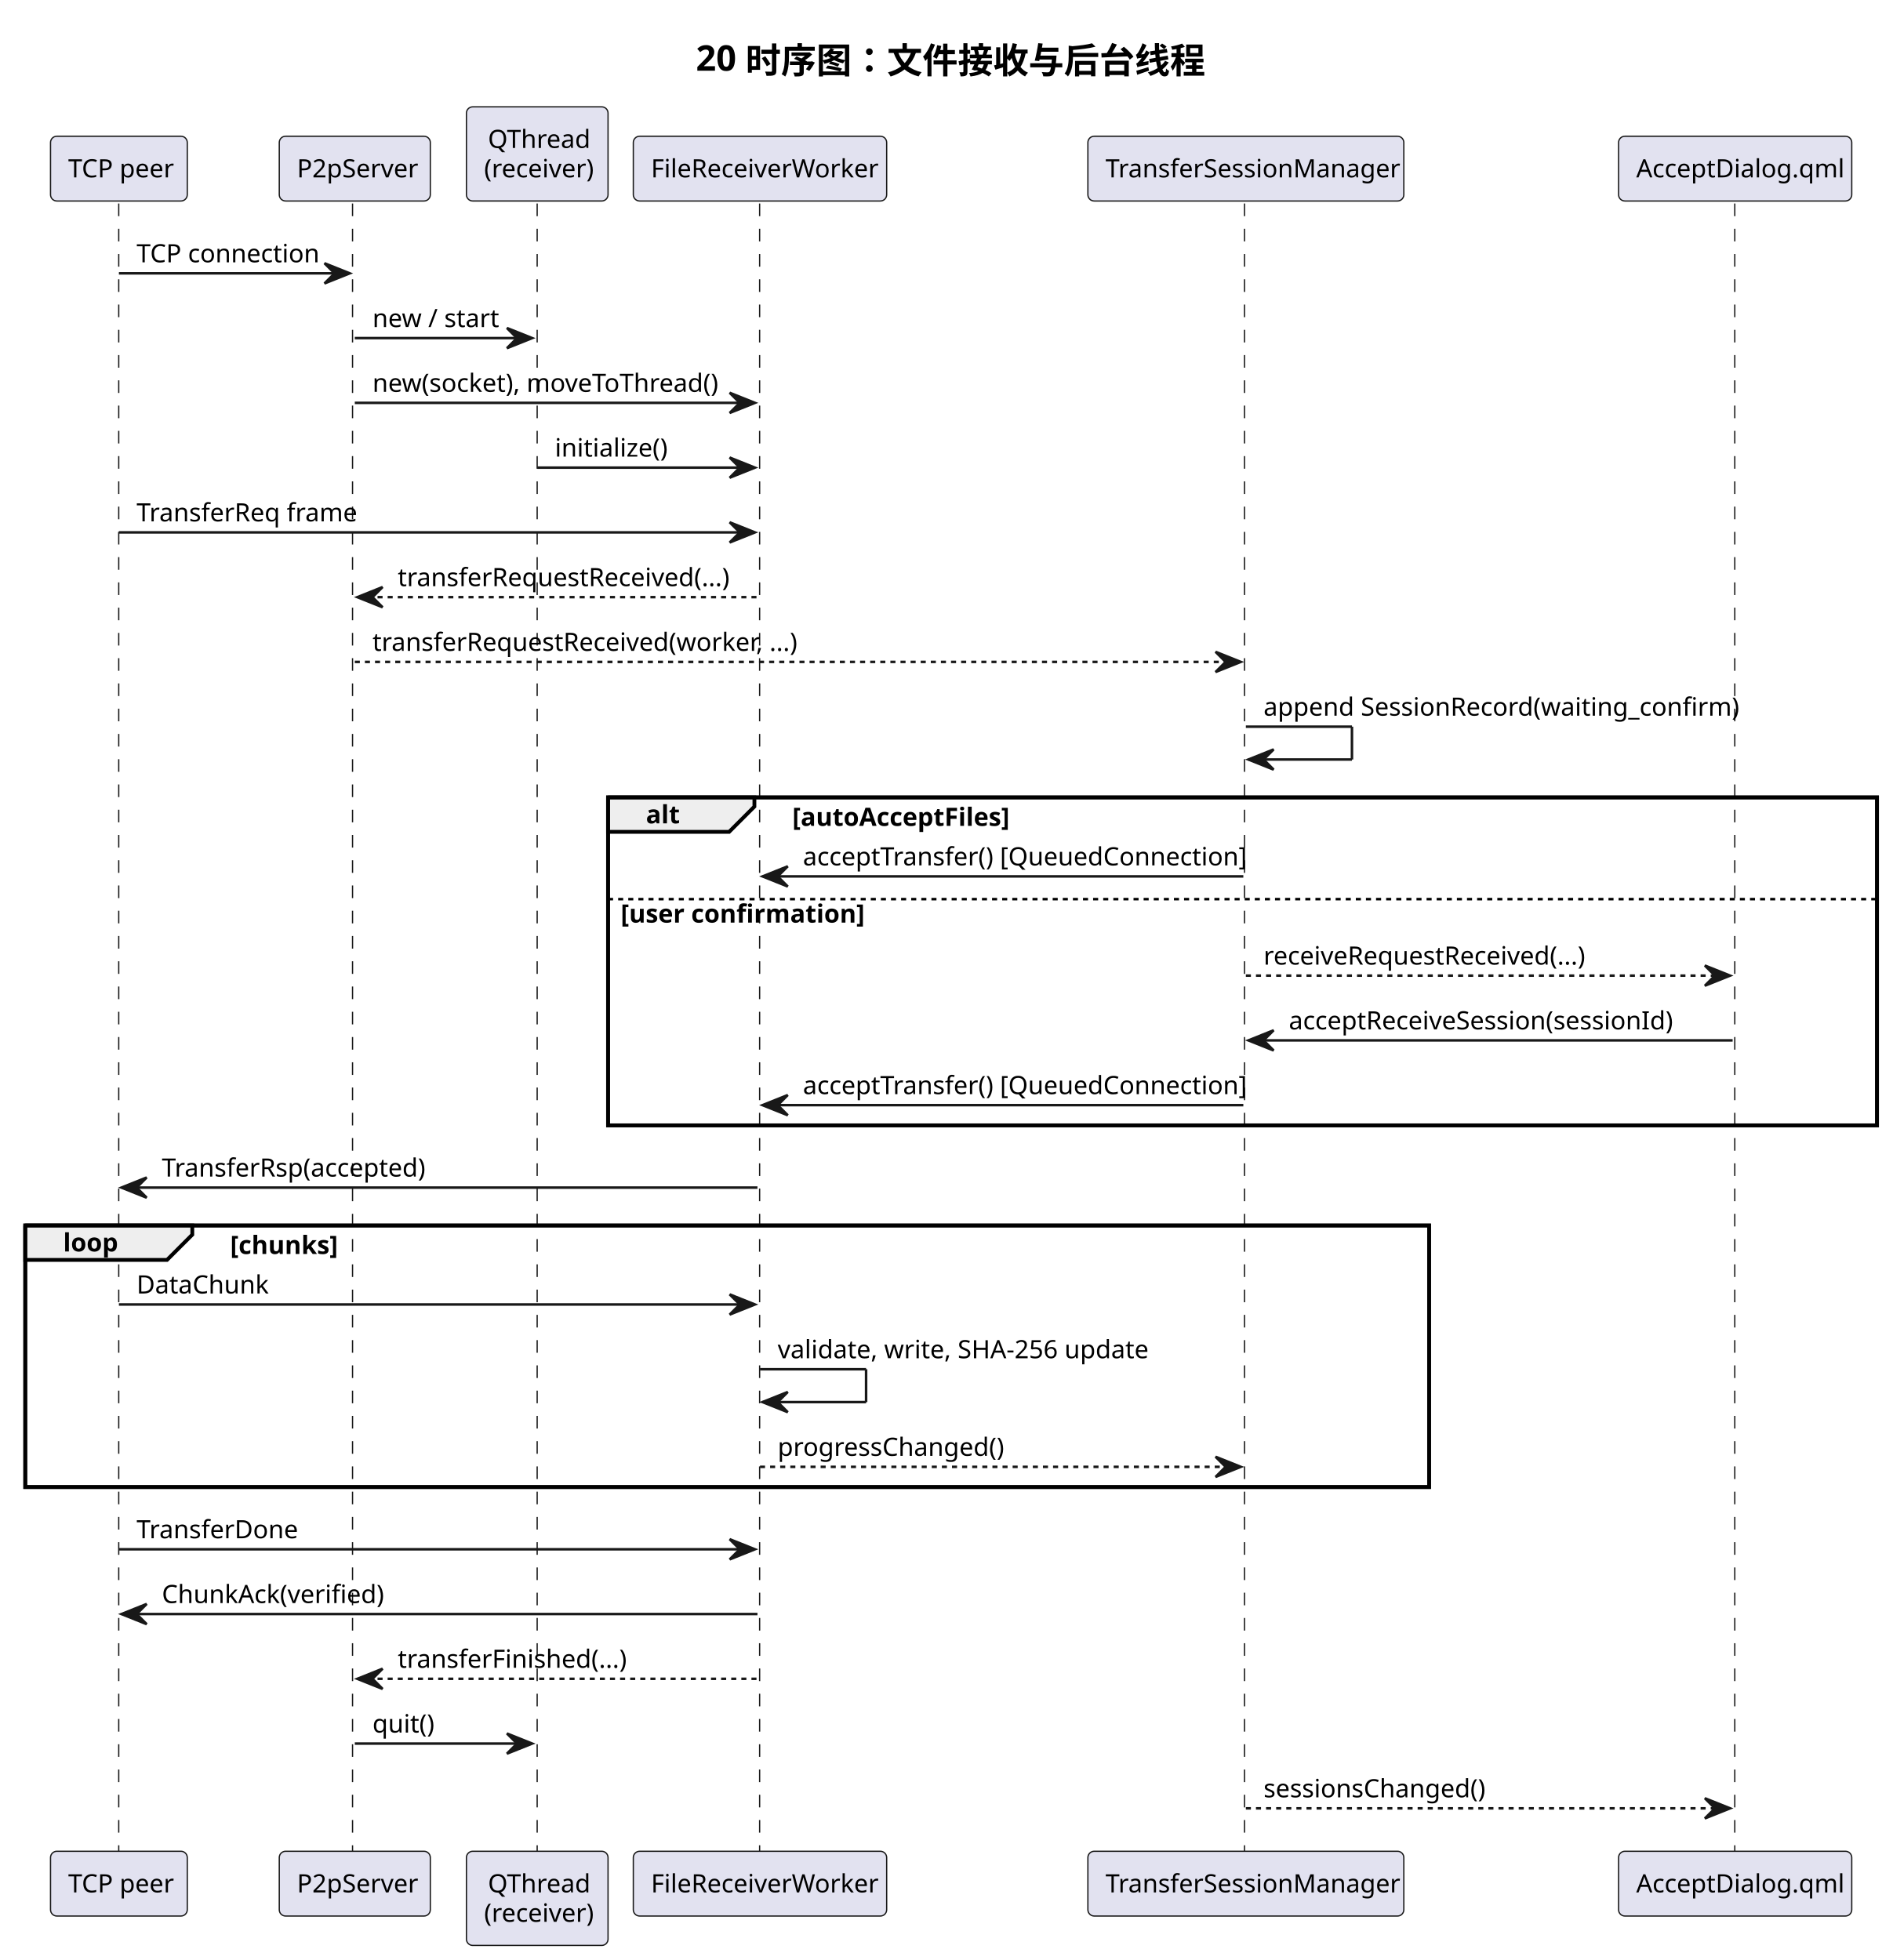
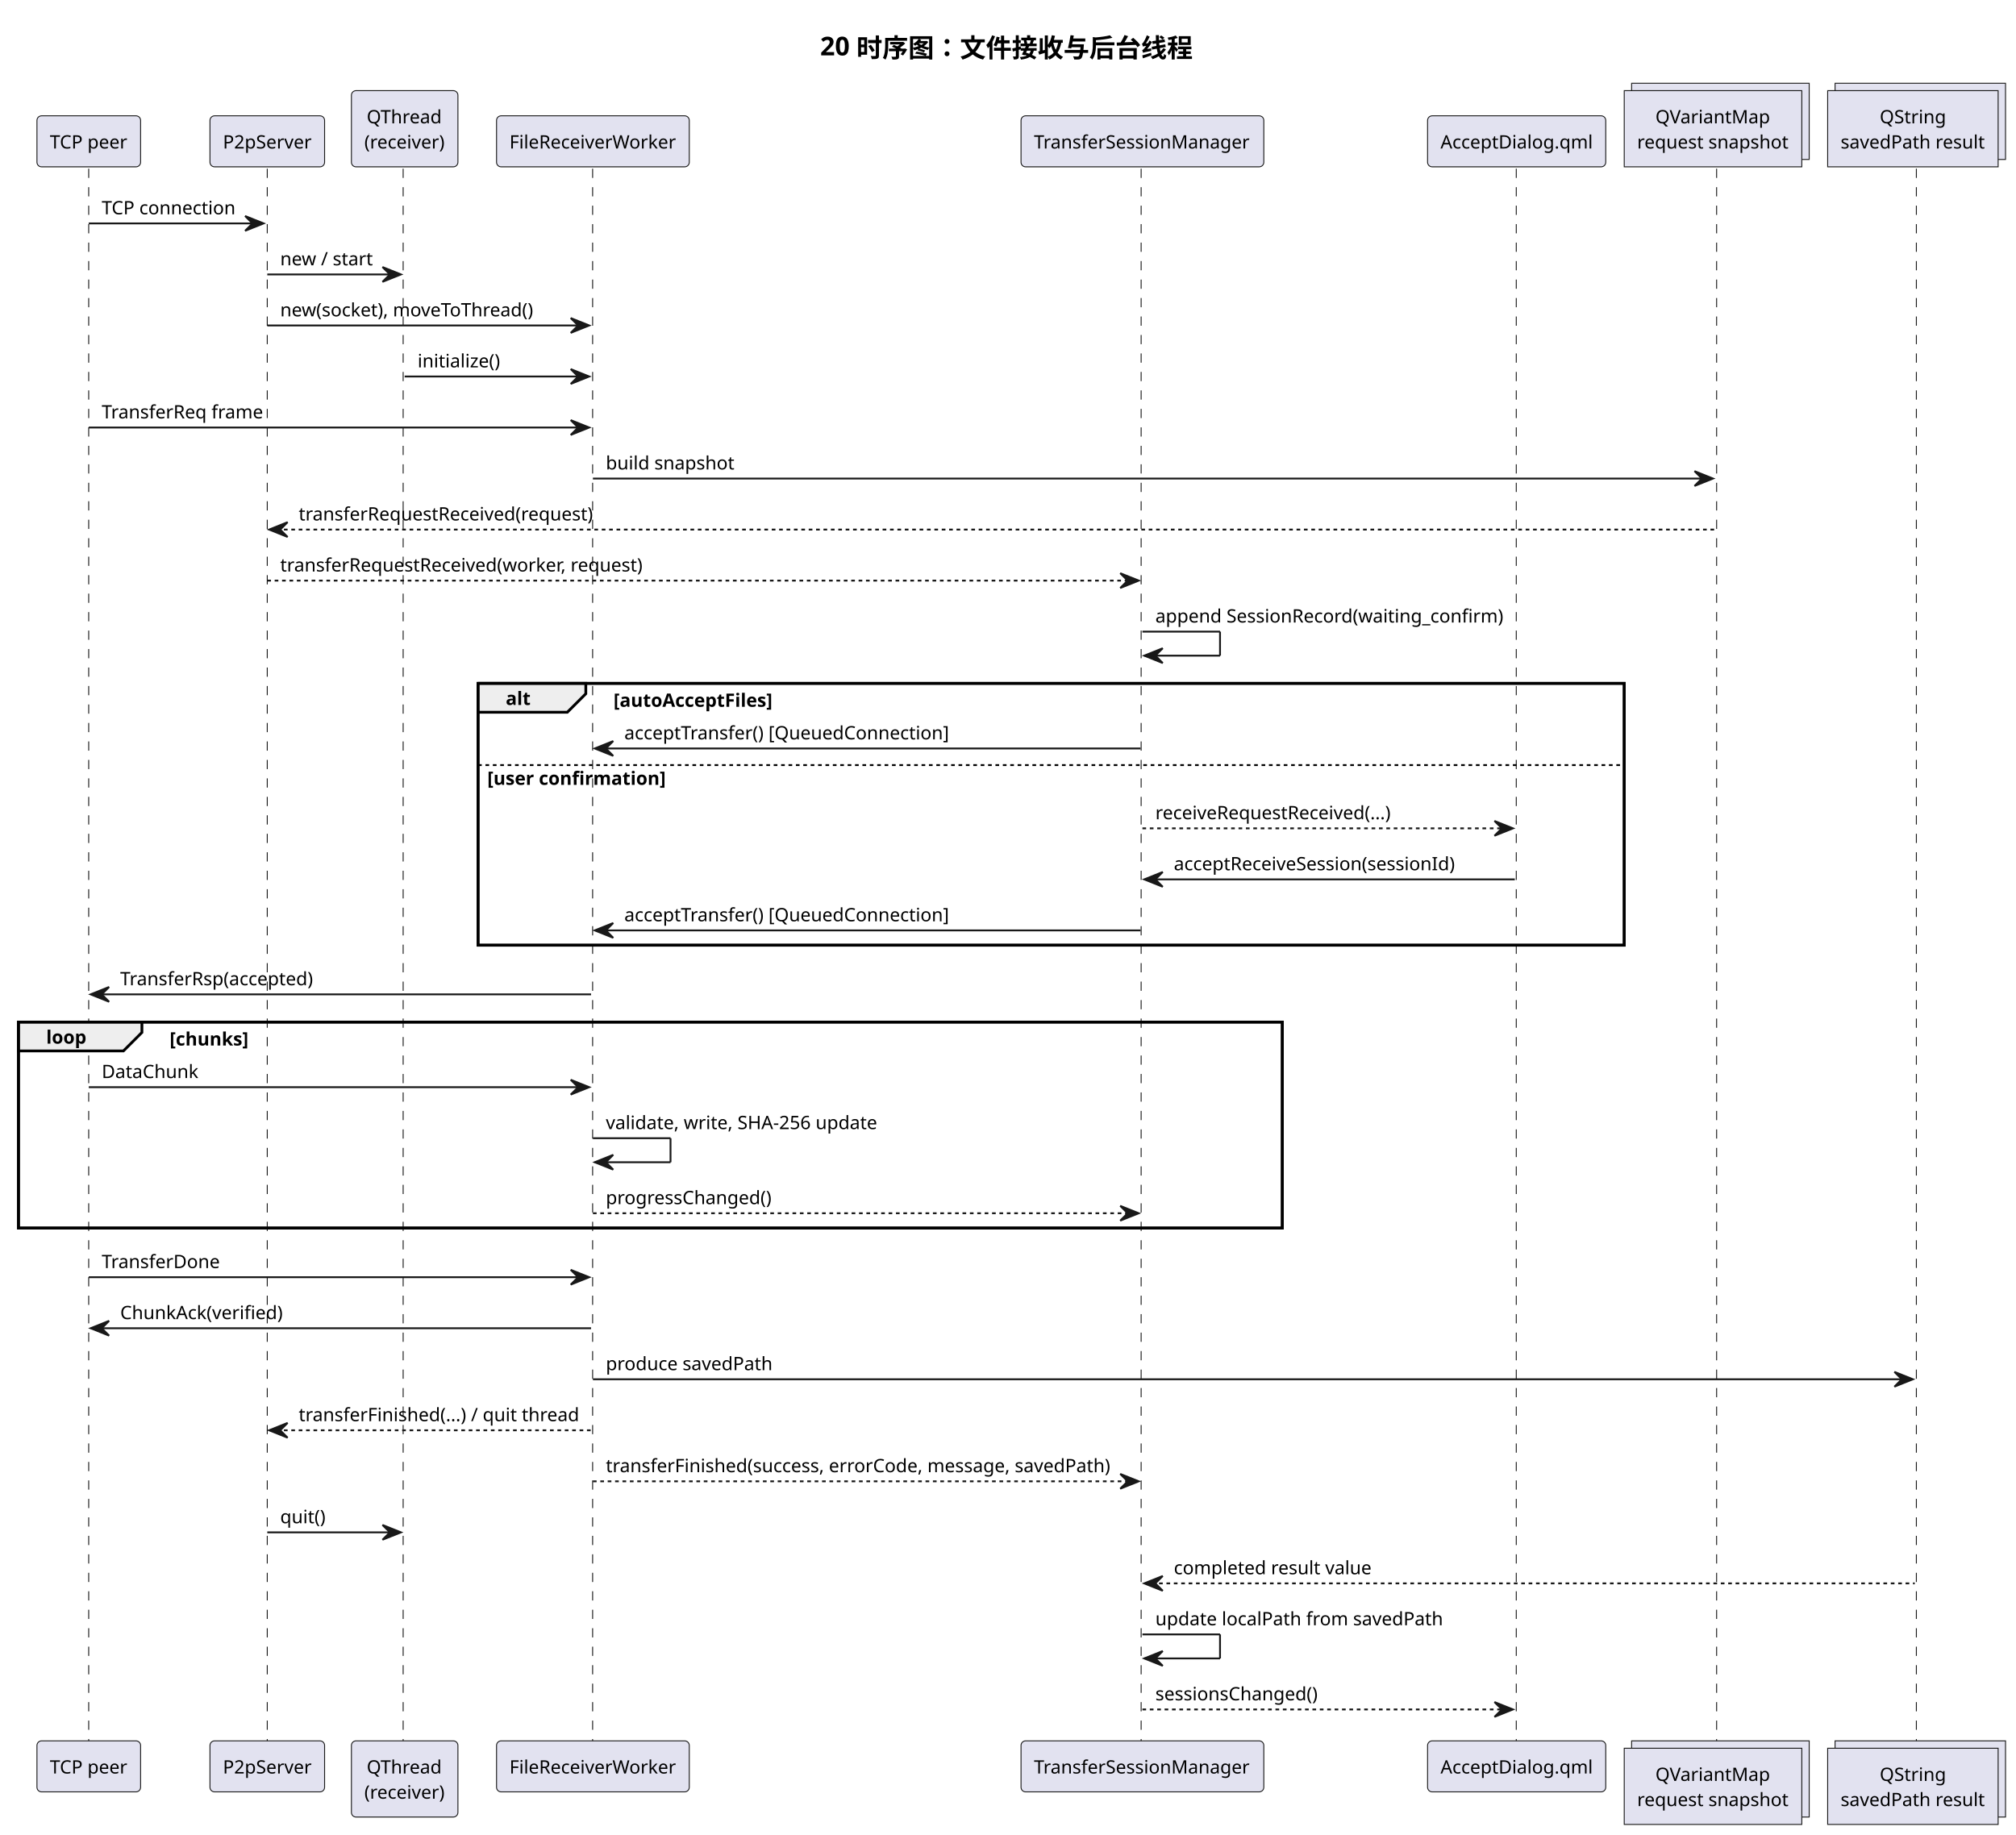
- <svg xmlns="http://www.w3.org/2000/svg" contentStyleType="text/css" data-diagram-type="SEQUENCE" height="776px" preserveAspectRatio="none" style="width:749px;height:776px;background:#FFFFFF;" version="1.1" viewBox="0 0 749 776" width="749px" zoomAndPan="magnify">
+ <svg xmlns="http://www.w3.org/2000/svg" contentStyleType="text/css" data-diagram-type="SEQUENCE" height="993px" preserveAspectRatio="none" style="width:1091px;height:993px;background:#FFFFFF;" version="1.1" viewBox="0 0 1091 993" width="1091px" zoomAndPan="magnify">
  <defs />
  <g>
-     <text fill="#000000" font-family="sans-serif" font-size="14" font-weight="bold" lengthAdjust="spacing" textLength="201.058" x="275.461" y="27.995">20 时序图：文件接收与后台线程</text>
-     <rect fill="none" height="129.844" style="stroke:#000000;stroke-width:1.5;" width="502.298" x="240.682" y="315.703" />
-     <rect fill="none" height="103.562" style="stroke:#000000;stroke-width:1.5;" width="555.676" x="10" y="485.188" />
+     <text fill="#000000" font-family="sans-serif" font-size="14" font-weight="bold" lengthAdjust="spacing" textLength="201.656" x="443.839" y="29.966">20 时序图：文件接收与后台线程</text>
+     <rect fill="none" height="141.72" style="stroke:#000000;stroke-width:1.5;" width="620.275" x="258.71" y="369.888" />
+     <rect fill="none" height="111.48" style="stroke:#000000;stroke-width:1.5;" width="683.939" x="10" y="553.228" />
    <g class="participant-lifeline" data-entity-uid="part1" data-qualified-name="Peer" id="part1-lifeline">
      <g>
-         <rect fill="#000000" fill-opacity="0" height="653.375" width="8" x="43.066" y="80.578" />
-         <line style="stroke:#181818;stroke-width:0.5;stroke-dasharray:5,5;" x1="47" x2="47" y1="80.578" y2="733.953" />
+         <rect fill="#000000" fill-opacity="0" height="851.98" width="8" x="44.045" y="91.308" />
+         <line style="stroke:#181818;stroke-width:0.5;stroke-dasharray:5,5;" x1="48" x2="48" y1="91.308" y2="943.288" />
      </g>
    </g>
    <g class="participant-lifeline" data-entity-uid="part2" data-qualified-name="P2p" id="part2-lifeline">
      <g>
-         <rect fill="#000000" fill-opacity="0" height="653.375" width="8" x="136.441" y="80.578" />
-         <line style="stroke:#181818;stroke-width:0.5;stroke-dasharray:5,5;" x1="139.545" x2="139.545" y1="80.578" y2="733.953" />
+         <rect fill="#000000" fill-opacity="0" height="851.98" width="8" x="140.645" y="91.308" />
+         <line style="stroke:#181818;stroke-width:0.5;stroke-dasharray:5,5;" x1="144.63" x2="144.63" y1="91.308" y2="943.288" />
      </g>
    </g>
    <g class="participant-lifeline" data-entity-uid="part3" data-qualified-name="Thread" id="part3-lifeline">
      <g>
-         <rect fill="#000000" fill-opacity="0" height="653.375" width="8" x="208.654" y="80.578" />
-         <line style="stroke:#181818;stroke-width:0.5;stroke-dasharray:5,5;" x1="212.626" x2="212.626" y1="80.578" y2="733.953" />
+         <rect fill="#000000" fill-opacity="0" height="851.98" width="8" x="214.995" y="91.308" />
+         <line style="stroke:#181818;stroke-width:0.5;stroke-dasharray:5,5;" x1="218.175" x2="218.175" y1="91.308" y2="943.288" />
      </g>
    </g>
    <g class="participant-lifeline" data-entity-uid="part4" data-qualified-name="Receiver" id="part4-lifeline">
      <g>
-         <rect fill="#000000" fill-opacity="0" height="653.375" width="8" x="296.826" y="80.578" />
-         <line style="stroke:#181818;stroke-width:0.5;stroke-dasharray:5,5;" x1="300.682" x2="300.682" y1="80.578" y2="733.953" />
+         <rect fill="#000000" fill-opacity="0" height="851.98" width="8" x="316.865" y="91.308" />
+         <line style="stroke:#181818;stroke-width:0.5;stroke-dasharray:5,5;" x1="320.71" x2="320.71" y1="91.308" y2="943.288" />
      </g>
    </g>
    <g class="participant-lifeline" data-entity-uid="part5" data-qualified-name="Tsm" id="part5-lifeline">
      <g>
-         <rect fill="#000000" fill-opacity="0" height="653.375" width="8" x="489.147" y="80.578" />
-         <line style="stroke:#181818;stroke-width:0.5;stroke-dasharray:5,5;" x1="492.617" x2="492.617" y1="80.578" y2="733.953" />
+         <rect fill="#000000" fill-opacity="0" height="851.98" width="8" x="614.245" y="91.308" />
+         <line style="stroke:#181818;stroke-width:0.5;stroke-dasharray:5,5;" x1="617.55" x2="617.55" y1="91.308" y2="943.288" />
      </g>
    </g>
    <g class="participant-lifeline" data-entity-uid="part6" data-qualified-name="Dialog" id="part6-lifeline">
      <g>
-         <rect fill="#000000" fill-opacity="0" height="653.375" width="8" x="682.829" y="80.578" />
-         <line style="stroke:#181818;stroke-width:0.5;stroke-dasharray:5,5;" x1="686.679" x2="686.679" y1="80.578" y2="733.953" />
+         <rect fill="#000000" fill-opacity="0" height="851.98" width="8" x="816.774" y="91.308" />
+         <line style="stroke:#181818;stroke-width:0.5;stroke-dasharray:5,5;" x1="820.564" x2="820.564" y1="91.308" y2="943.288" />
+       </g>
+     </g>
+     <g class="participant-lifeline" data-entity-uid="part7" data-qualified-name="Request" id="part7-lifeline">
+       <g>
+         <rect fill="#000000" fill-opacity="0" height="851.98" width="8" x="925.034" y="91.308" />
+         <line style="stroke:#181818;stroke-width:0.5;stroke-dasharray:5,5;" x1="928.984" x2="928.984" y1="91.308" y2="943.288" />
+       </g>
+     </g>
+     <g class="participant-lifeline" data-entity-uid="part8" data-qualified-name="Result" id="part8-lifeline">
+       <g>
+         <rect fill="#000000" fill-opacity="0" height="851.98" width="8" x="1033.209" y="91.308" />
+         <line style="stroke:#181818;stroke-width:0.5;stroke-dasharray:5,5;" x1="1037.084" x2="1037.084" y1="91.308" y2="943.288" />
      </g>
    </g>
    <g class="participant participant-head" data-entity-uid="part1" data-qualified-name="Peer" id="part1-head">
-       <rect fill="#E2E2F0" height="25.641" rx="2.5" ry="2.5" style="stroke:#181818;stroke-width:0.5;" width="54.132" x="20" y="53.938" />
-       <text fill="#000000" font-family="sans-serif" font-size="10" lengthAdjust="spacing" textLength="40.132" x="27" y="70.22">TCP peer</text>
+       <rect fill="#E2E2F0" height="27.62" rx="2.5" ry="2.5" style="stroke:#181818;stroke-width:0.5;" width="56.09" x="20" y="62.688" />
+       <text fill="#000000" font-family="sans-serif" font-size="10" lengthAdjust="spacing" textLength="42.09" x="27" y="80.378">TCP peer</text>
    </g>
    <g class="participant participant-tail" data-entity-uid="part1" data-qualified-name="Peer" id="part1-tail">
-       <rect fill="#E2E2F0" height="25.641" rx="2.5" ry="2.5" style="stroke:#181818;stroke-width:0.5;" width="54.132" x="20" y="732.953" />
-       <text fill="#000000" font-family="sans-serif" font-size="10" lengthAdjust="spacing" textLength="40.132" x="27" y="749.235">TCP peer</text>
+       <rect fill="#E2E2F0" height="27.62" rx="2.5" ry="2.5" style="stroke:#181818;stroke-width:0.5;" width="56.09" x="20" y="942.288" />
+       <text fill="#000000" font-family="sans-serif" font-size="10" lengthAdjust="spacing" textLength="42.09" x="27" y="959.977">TCP peer</text>
    </g>
    <g class="participant participant-head" data-entity-uid="part2" data-qualified-name="P2p" id="part2-head">
-       <rect fill="#E2E2F0" height="25.641" rx="2.5" ry="2.5" style="stroke:#181818;stroke-width:0.5;" width="59.791" x="110.545" y="53.938" />
-       <text fill="#000000" font-family="sans-serif" font-size="10" lengthAdjust="spacing" textLength="45.791" x="117.545" y="70.22">P2pServer</text>
+       <rect fill="#E2E2F0" height="27.62" rx="2.5" ry="2.5" style="stroke:#181818;stroke-width:0.5;" width="62.03" x="113.63" y="62.688" />
+       <text fill="#000000" font-family="sans-serif" font-size="10" lengthAdjust="spacing" textLength="48.03" x="120.63" y="80.378">P2pServer</text>
    </g>
    <g class="participant participant-tail" data-entity-uid="part2" data-qualified-name="P2p" id="part2-tail">
-       <rect fill="#E2E2F0" height="25.641" rx="2.5" ry="2.5" style="stroke:#181818;stroke-width:0.5;" width="59.791" x="110.545" y="732.953" />
-       <text fill="#000000" font-family="sans-serif" font-size="10" lengthAdjust="spacing" textLength="45.791" x="117.545" y="749.235">P2pServer</text>
+       <rect fill="#E2E2F0" height="27.62" rx="2.5" ry="2.5" style="stroke:#181818;stroke-width:0.5;" width="62.03" x="113.63" y="942.288" />
+       <text fill="#000000" font-family="sans-serif" font-size="10" lengthAdjust="spacing" textLength="48.03" x="120.63" y="959.977">P2pServer</text>
    </g>
    <g class="participant participant-head" data-entity-uid="part3" data-qualified-name="Thread" id="part3-head">
-       <rect fill="#E2E2F0" height="37.281" rx="2.5" ry="2.5" style="stroke:#181818;stroke-width:0.5;" width="56.056" x="184.626" y="42.297" />
-       <text fill="#000000" font-family="sans-serif" font-size="10" lengthAdjust="spacing" textLength="39.009" x="193.149" y="58.579">QThread</text>
-       <text fill="#000000" font-family="sans-serif" font-size="10" lengthAdjust="spacing" textLength="42.056" x="191.626" y="70.22">(receiver)</text>
+       <rect fill="#E2E2F0" height="41.24" rx="2.5" ry="2.5" style="stroke:#181818;stroke-width:0.5;" width="57.64" x="190.175" y="49.068" />
+       <text fill="#000000" font-family="sans-serif" font-size="10" lengthAdjust="spacing" textLength="41.08" x="198.455" y="66.758">QThread</text>
+       <text fill="#000000" font-family="sans-serif" font-size="10" lengthAdjust="spacing" textLength="43.64" x="197.175" y="80.378">(receiver)</text>
    </g>
    <g class="participant participant-tail" data-entity-uid="part3" data-qualified-name="Thread" id="part3-tail">
-       <rect fill="#E2E2F0" height="37.281" rx="2.5" ry="2.5" style="stroke:#181818;stroke-width:0.5;" width="56.056" x="184.626" y="732.953" />
-       <text fill="#000000" font-family="sans-serif" font-size="10" lengthAdjust="spacing" textLength="39.009" x="193.149" y="749.235">QThread</text>
-       <text fill="#000000" font-family="sans-serif" font-size="10" lengthAdjust="spacing" textLength="42.056" x="191.626" y="760.876">(receiver)</text>
+       <rect fill="#E2E2F0" height="41.24" rx="2.5" ry="2.5" style="stroke:#181818;stroke-width:0.5;" width="57.64" x="190.175" y="942.288" />
+       <text fill="#000000" font-family="sans-serif" font-size="10" lengthAdjust="spacing" textLength="41.08" x="198.455" y="959.977">QThread</text>
+       <text fill="#000000" font-family="sans-serif" font-size="10" lengthAdjust="spacing" textLength="43.64" x="197.175" y="973.597">(receiver)</text>
    </g>
    <g class="participant participant-head" data-entity-uid="part4" data-qualified-name="Receiver" id="part4-head">
-       <rect fill="#E2E2F0" height="25.641" rx="2.5" ry="2.5" style="stroke:#181818;stroke-width:0.5;" width="100.289" x="250.682" y="53.938" />
-       <text fill="#000000" font-family="sans-serif" font-size="10" lengthAdjust="spacing" textLength="86.289" x="257.682" y="70.22">FileReceiverWorker</text>
+       <rect fill="#E2E2F0" height="27.62" rx="2.5" ry="2.5" style="stroke:#181818;stroke-width:0.5;" width="104.31" x="268.71" y="62.688" />
+       <text fill="#000000" font-family="sans-serif" font-size="10" lengthAdjust="spacing" textLength="90.31" x="275.71" y="80.378">FileReceiverWorker</text>
    </g>
    <g class="participant participant-tail" data-entity-uid="part4" data-qualified-name="Receiver" id="part4-tail">
-       <rect fill="#E2E2F0" height="25.641" rx="2.5" ry="2.5" style="stroke:#181818;stroke-width:0.5;" width="100.289" x="250.682" y="732.953" />
-       <text fill="#000000" font-family="sans-serif" font-size="10" lengthAdjust="spacing" textLength="86.289" x="257.682" y="749.235">FileReceiverWorker</text>
+       <rect fill="#E2E2F0" height="27.62" rx="2.5" ry="2.5" style="stroke:#181818;stroke-width:0.5;" width="104.31" x="268.71" y="942.288" />
+       <text fill="#000000" font-family="sans-serif" font-size="10" lengthAdjust="spacing" textLength="90.31" x="275.71" y="959.977">FileReceiverWorker</text>
    </g>
    <g class="participant participant-head" data-entity-uid="part5" data-qualified-name="Tsm" id="part5-head">
-       <rect fill="#E2E2F0" height="25.641" rx="2.5" ry="2.5" style="stroke:#181818;stroke-width:0.5;" width="125.06" x="430.617" y="53.938" />
-       <text fill="#000000" font-family="sans-serif" font-size="10" lengthAdjust="spacing" textLength="111.06" x="437.617" y="70.22">TransferSessionManager</text>
+       <rect fill="#E2E2F0" height="27.62" rx="2.5" ry="2.5" style="stroke:#181818;stroke-width:0.5;" width="131.39" x="552.55" y="62.688" />
+       <text fill="#000000" font-family="sans-serif" font-size="10" lengthAdjust="spacing" textLength="117.39" x="559.55" y="80.378">TransferSessionManager</text>
    </g>
    <g class="participant participant-tail" data-entity-uid="part5" data-qualified-name="Tsm" id="part5-tail">
-       <rect fill="#E2E2F0" height="25.641" rx="2.5" ry="2.5" style="stroke:#181818;stroke-width:0.5;" width="125.06" x="430.617" y="732.953" />
-       <text fill="#000000" font-family="sans-serif" font-size="10" lengthAdjust="spacing" textLength="111.06" x="437.617" y="749.235">TransferSessionManager</text>
+       <rect fill="#E2E2F0" height="27.62" rx="2.5" ry="2.5" style="stroke:#181818;stroke-width:0.5;" width="131.39" x="552.55" y="942.288" />
+       <text fill="#000000" font-family="sans-serif" font-size="10" lengthAdjust="spacing" textLength="117.39" x="559.55" y="959.977">TransferSessionManager</text>
    </g>
    <g class="participant participant-head" data-entity-uid="part6" data-qualified-name="Dialog" id="part6-head">
-       <rect fill="#E2E2F0" height="25.641" rx="2.5" ry="2.5" style="stroke:#181818;stroke-width:0.5;" width="92.301" x="640.679" y="53.938" />
-       <text fill="#000000" font-family="sans-serif" font-size="10" lengthAdjust="spacing" textLength="78.301" x="647.679" y="70.22">AcceptDialog.qml</text>
+       <rect fill="#E2E2F0" height="27.62" rx="2.5" ry="2.5" style="stroke:#181818;stroke-width:0.5;" width="96.42" x="772.564" y="62.688" />
+       <text fill="#000000" font-family="sans-serif" font-size="10" lengthAdjust="spacing" textLength="82.42" x="779.564" y="80.378">AcceptDialog.qml</text>
    </g>
    <g class="participant participant-tail" data-entity-uid="part6" data-qualified-name="Dialog" id="part6-tail">
-       <rect fill="#E2E2F0" height="25.641" rx="2.5" ry="2.5" style="stroke:#181818;stroke-width:0.5;" width="92.301" x="640.679" y="732.953" />
-       <text fill="#000000" font-family="sans-serif" font-size="10" lengthAdjust="spacing" textLength="78.301" x="647.679" y="749.235">AcceptDialog.qml</text>
+       <rect fill="#E2E2F0" height="27.62" rx="2.5" ry="2.5" style="stroke:#181818;stroke-width:0.5;" width="96.42" x="772.564" y="942.288" />
+       <text fill="#000000" font-family="sans-serif" font-size="10" lengthAdjust="spacing" textLength="82.42" x="779.564" y="959.977">AcceptDialog.qml</text>
+     </g>
+     <g class="participant participant-head" data-entity-uid="part7" data-qualified-name="Request" id="part7-head">
+       <rect fill="#E2E2F0" height="41.24" style="stroke:#181818;stroke-width:0.5;" width="96.1" x="882.984" y="45.068" />
+       <rect fill="#E2E2F0" height="41.24" style="stroke:#181818;stroke-width:0.5;" width="96.1" x="878.984" y="49.068" />
+       <text fill="#000000" font-family="sans-serif" font-size="10" lengthAdjust="spacing" textLength="62.36" x="895.854" y="66.758">QVariantMap</text>
+       <text fill="#000000" font-family="sans-serif" font-size="10" lengthAdjust="spacing" textLength="82.1" x="885.984" y="80.378">request snapshot</text>
+     </g>
+     <g class="participant participant-tail" data-entity-uid="part7" data-qualified-name="Request" id="part7-tail">
+       <rect fill="#E2E2F0" height="41.24" style="stroke:#181818;stroke-width:0.5;" width="96.1" x="882.984" y="942.288" />
+       <rect fill="#E2E2F0" height="41.24" style="stroke:#181818;stroke-width:0.5;" width="96.1" x="878.984" y="946.288" />
+       <text fill="#000000" font-family="sans-serif" font-size="10" lengthAdjust="spacing" textLength="62.36" x="895.854" y="963.977">QVariantMap</text>
+       <text fill="#000000" font-family="sans-serif" font-size="10" lengthAdjust="spacing" textLength="82.1" x="885.984" y="977.597">request snapshot</text>
+     </g>
+     <g class="participant participant-head" data-entity-uid="part8" data-qualified-name="Result" id="part8-head">
+       <rect fill="#E2E2F0" height="41.24" style="stroke:#181818;stroke-width:0.5;" width="92.25" x="993.084" y="45.068" />
+       <rect fill="#E2E2F0" height="41.24" style="stroke:#181818;stroke-width:0.5;" width="92.25" x="989.084" y="49.068" />
+       <text fill="#000000" font-family="sans-serif" font-size="10" lengthAdjust="spacing" textLength="35.95" x="1017.234" y="66.758">QString</text>
+       <text fill="#000000" font-family="sans-serif" font-size="10" lengthAdjust="spacing" textLength="78.25" x="996.084" y="80.378">savedPath result</text>
+     </g>
+     <g class="participant participant-tail" data-entity-uid="part8" data-qualified-name="Result" id="part8-tail">
+       <rect fill="#E2E2F0" height="41.24" style="stroke:#181818;stroke-width:0.5;" width="92.25" x="993.084" y="942.288" />
+       <rect fill="#E2E2F0" height="41.24" style="stroke:#181818;stroke-width:0.5;" width="92.25" x="989.084" y="946.288" />
+       <text fill="#000000" font-family="sans-serif" font-size="10" lengthAdjust="spacing" textLength="35.95" x="1017.234" y="963.977">QString</text>
+       <text fill="#000000" font-family="sans-serif" font-size="10" lengthAdjust="spacing" textLength="78.25" x="996.084" y="977.597">savedPath result</text>
    </g>
    <g class="message" data-entity-1="part1" data-entity-2="part2" id="msg1">
-       <polygon fill="#181818" points="128.441,104.219,138.441,108.219,128.441,112.219,132.441,108.219" style="stroke:#181818;stroke-width:1;" />
-       <line style="stroke:#181818;stroke-width:1;" x1="47.066" x2="134.441" y1="108.219" y2="108.219" />
-       <text fill="#000000" font-family="sans-serif" font-size="10" lengthAdjust="spacing" textLength="69.375" x="54.066" y="103.86">TCP connection</text>
+       <polygon fill="#181818" points="132.645,116.928,142.645,120.928,132.645,124.928,136.645,120.928" style="stroke:#181818;stroke-width:1;" />
+       <line style="stroke:#181818;stroke-width:1;" x1="48.045" x2="138.645" y1="120.928" y2="120.928" />
+       <text fill="#000000" font-family="sans-serif" font-size="10" lengthAdjust="spacing" textLength="72.6" x="55.045" y="115.998">TCP connection</text>
    </g>
    <g class="message" data-entity-1="part2" data-entity-2="part3" id="msg2">
-       <polygon fill="#181818" points="200.654,129.859,210.654,133.859,200.654,137.859,204.654,133.859" style="stroke:#181818;stroke-width:1;" />
-       <line style="stroke:#181818;stroke-width:1;" x1="140.441" x2="206.654" y1="133.859" y2="133.859" />
-       <text fill="#000000" font-family="sans-serif" font-size="10" lengthAdjust="spacing" textLength="48.213" x="147.441" y="129.501">new / start</text>
+       <polygon fill="#181818" points="206.995,144.548,216.995,148.548,206.995,152.548,210.995,148.548" style="stroke:#181818;stroke-width:1;" />
+       <line style="stroke:#181818;stroke-width:1;" x1="144.645" x2="212.995" y1="148.548" y2="148.548" />
+       <text fill="#000000" font-family="sans-serif" font-size="10" lengthAdjust="spacing" textLength="50.35" x="151.645" y="143.618">new / start</text>
    </g>
    <g class="message" data-entity-1="part2" data-entity-2="part4" id="msg3">
-       <polygon fill="#181818" points="288.826,155.5,298.826,159.5,288.826,163.5,292.826,159.5" style="stroke:#181818;stroke-width:1;" />
-       <line style="stroke:#181818;stroke-width:1;" x1="140.441" x2="294.826" y1="159.5" y2="159.5" />
-       <text fill="#000000" font-family="sans-serif" font-size="10" lengthAdjust="spacing" textLength="131.865" x="147.441" y="155.142">new(socket), moveToThread()</text>
+       <polygon fill="#181818" points="308.865,172.168,318.865,176.168,308.865,180.168,312.865,176.168" style="stroke:#181818;stroke-width:1;" />
+       <line style="stroke:#181818;stroke-width:1;" x1="144.645" x2="314.865" y1="176.168" y2="176.168" />
+       <text fill="#000000" font-family="sans-serif" font-size="10" lengthAdjust="spacing" textLength="138.19" x="151.645" y="171.238">new(socket), moveToThread()</text>
    </g>
    <g class="message" data-entity-1="part3" data-entity-2="part4" id="msg4">
-       <polygon fill="#181818" points="288.826,181.141,298.826,185.141,288.826,189.141,292.826,185.141" style="stroke:#181818;stroke-width:1;" />
-       <line style="stroke:#181818;stroke-width:1;" x1="212.654" x2="294.826" y1="185.141" y2="185.141" />
-       <text fill="#000000" font-family="sans-serif" font-size="10" lengthAdjust="spacing" textLength="43.301" x="219.654" y="180.782">initialize()</text>
+       <polygon fill="#181818" points="308.865,199.788,318.865,203.788,308.865,207.788,312.865,203.788" style="stroke:#181818;stroke-width:1;" />
+       <line style="stroke:#181818;stroke-width:1;" x1="218.995" x2="314.865" y1="203.788" y2="203.788" />
+       <text fill="#000000" font-family="sans-serif" font-size="10" lengthAdjust="spacing" textLength="44.64" x="225.995" y="198.858">initialize()</text>
    </g>
    <g class="message" data-entity-1="part1" data-entity-2="part4" id="msg5">
-       <polygon fill="#181818" points="288.826,206.781,298.826,210.781,288.826,214.781,292.826,210.781" style="stroke:#181818;stroke-width:1;" />
-       <line style="stroke:#181818;stroke-width:1;" x1="47.066" x2="294.826" y1="210.781" y2="210.781" />
-       <text fill="#000000" font-family="sans-serif" font-size="10" lengthAdjust="spacing" textLength="84.126" x="54.066" y="206.423">TransferReq frame</text>
-     </g>
-     <g class="message" data-entity-1="part4" data-entity-2="part2" id="msg6">
-       <polygon fill="#181818" points="151.441,232.422,141.441,236.422,151.441,240.422,147.441,236.422" style="stroke:#181818;stroke-width:1;" />
-       <line style="stroke:#181818;stroke-width:1;stroke-dasharray:2,2;" x1="145.441" x2="299.826" y1="236.422" y2="236.422" />
-       <text fill="#000000" font-family="sans-serif" font-size="10" lengthAdjust="spacing" textLength="125.845" x="157.441" y="232.064">transferRequestReceived(...)</text>
-     </g>
-     <g class="message" data-entity-1="part2" data-entity-2="part5" id="msg7">
-       <polygon fill="#181818" points="481.147,258.062,491.147,262.062,481.147,266.062,485.147,262.062" style="stroke:#181818;stroke-width:1;" />
-       <line style="stroke:#181818;stroke-width:1;stroke-dasharray:2,2;" x1="140.441" x2="487.147" y1="262.062" y2="262.062" />
-       <text fill="#000000" font-family="sans-serif" font-size="10" lengthAdjust="spacing" textLength="162.466" x="147.441" y="257.704">transferRequestReceived(worker, ...)</text>
-     </g>
-     <g class="message" data-entity-1="part5" data-entity-2="part5" id="msg8">
-       <line style="stroke:#181818;stroke-width:1;" x1="493.147" x2="535.146" y1="287.703" y2="287.703" />
-       <line style="stroke:#181818;stroke-width:1;" x1="535.146" x2="535.146" y1="287.703" y2="300.703" />
-       <line style="stroke:#181818;stroke-width:1;" x1="494.147" x2="535.146" y1="300.703" y2="300.703" />
-       <polygon fill="#181818" points="504.147,296.703,494.147,300.703,504.147,304.703,500.147,300.703" style="stroke:#181818;stroke-width:1;" />
-       <text fill="#000000" font-family="sans-serif" font-size="10" lengthAdjust="spacing" textLength="179.683" x="500.147" y="283.345">append SessionRecord(waiting_confirm)</text>
-     </g>
-     <path d="M240.682,315.703 L298.616,315.703 L298.616,319.344 L288.616,329.344 L240.682,329.344 L240.682,315.703" fill="#EEEEEE" style="stroke:#000000;stroke-width:1.5;" />
-     <rect fill="none" height="129.844" style="stroke:#000000;stroke-width:1.5;" width="502.298" x="240.682" y="315.703" />
-     <text fill="#000000" font-family="sans-serif" font-size="10" font-weight="bold" lengthAdjust="spacing" textLength="12.935" x="255.682" y="325.985">alt</text>
-     <text fill="#000000" font-family="sans-serif" font-size="10" font-weight="bold" lengthAdjust="spacing" textLength="83.486" x="313.616" y="326.985">[autoAcceptFiles]</text>
-     <g class="message" data-entity-1="part5" data-entity-2="part4" id="msg9">
-       <polygon fill="#181818" points="311.826,342.984,301.826,346.984,311.826,350.984,307.826,346.984" style="stroke:#181818;stroke-width:1;" />
-       <line style="stroke:#181818;stroke-width:1;" x1="305.826" x2="492.147" y1="346.984" y2="346.984" />
-       <text fill="#000000" font-family="sans-serif" font-size="10" lengthAdjust="spacing" textLength="168.32" x="317.826" y="342.626">acceptTransfer() [QueuedConnection]</text>
-     </g>
-     <line style="stroke:#000000;stroke-width:1;stroke-dasharray:2,2;" x1="240.682" x2="742.98" y1="355.984" y2="355.984" />
-     <text fill="#000000" font-family="sans-serif" font-size="10" font-weight="bold" lengthAdjust="spacing" textLength="93.579" x="245.682" y="365.267">[user confirmation]</text>
-     <g class="message" data-entity-1="part5" data-entity-2="part6" id="msg10">
-       <polygon fill="#181818" points="674.829,382.266,684.829,386.266,674.829,390.266,678.829,386.266" style="stroke:#181818;stroke-width:1;" />
-       <line style="stroke:#181818;stroke-width:1;stroke-dasharray:2,2;" x1="493.147" x2="680.829" y1="386.266" y2="386.266" />
-       <text fill="#000000" font-family="sans-serif" font-size="10" lengthAdjust="spacing" textLength="122.178" x="500.147" y="381.907">receiveRequestReceived(...)</text>
-     </g>
-     <g class="message" data-entity-1="part6" data-entity-2="part5" id="msg11">
-       <polygon fill="#181818" points="504.147,407.906,494.147,411.906,504.147,415.906,500.147,411.906" style="stroke:#181818;stroke-width:1;" />
-       <line style="stroke:#181818;stroke-width:1;" x1="498.147" x2="685.829" y1="411.906" y2="411.906" />
-       <text fill="#000000" font-family="sans-serif" font-size="10" lengthAdjust="spacing" textLength="145.337" x="510.147" y="407.548">acceptReceiveSession(sessionId)</text>
-     </g>
-     <g class="message" data-entity-1="part5" data-entity-2="part4" id="msg12">
-       <polygon fill="#181818" points="311.826,433.547,301.826,437.547,311.826,441.547,307.826,437.547" style="stroke:#181818;stroke-width:1;" />
-       <line style="stroke:#181818;stroke-width:1;" x1="305.826" x2="492.147" y1="437.547" y2="437.547" />
-       <text fill="#000000" font-family="sans-serif" font-size="10" lengthAdjust="spacing" textLength="168.32" x="317.826" y="433.188">acceptTransfer() [QueuedConnection]</text>
-     </g>
-     <g class="message" data-entity-1="part4" data-entity-2="part1" id="msg13">
-       <polygon fill="#181818" points="58.066,466.188,48.066,470.188,58.066,474.188,54.066,470.188" style="stroke:#181818;stroke-width:1;" />
-       <line style="stroke:#181818;stroke-width:1;" x1="52.066" x2="299.826" y1="470.188" y2="470.188" />
-       <text fill="#000000" font-family="sans-serif" font-size="10" lengthAdjust="spacing" textLength="100.181" x="64.066" y="465.829">TransferRsp(accepted)</text>
-     </g>
-     <path d="M10,485.188 L76.113,485.188 L76.113,488.828 L66.113,498.828 L10,498.828 L10,485.188" fill="#EEEEEE" style="stroke:#000000;stroke-width:1.5;" />
-     <rect fill="none" height="103.562" style="stroke:#000000;stroke-width:1.5;" width="555.676" x="10" y="485.188" />
-     <text fill="#000000" font-family="sans-serif" font-size="10" font-weight="bold" lengthAdjust="spacing" textLength="21.113" x="25" y="495.47">loop</text>
-     <text fill="#000000" font-family="sans-serif" font-size="10" font-weight="bold" lengthAdjust="spacing" textLength="41.128" x="91.113" y="496.47">[chunks]</text>
-     <g class="message" data-entity-1="part1" data-entity-2="part4" id="msg14">
-       <polygon fill="#181818" points="288.826,512.469,298.826,516.469,288.826,520.469,292.826,516.469" style="stroke:#181818;stroke-width:1;" />
-       <line style="stroke:#181818;stroke-width:1;" x1="47.066" x2="294.826" y1="516.469" y2="516.469" />
-       <text fill="#000000" font-family="sans-serif" font-size="10" lengthAdjust="spacing" textLength="49.502" x="54.066" y="512.11">DataChunk</text>
-     </g>
-     <g class="message" data-entity-1="part4" data-entity-2="part4" id="msg15">
-       <line style="stroke:#181818;stroke-width:1;" x1="300.826" x2="342.826" y1="542.109" y2="542.109" />
-       <line style="stroke:#181818;stroke-width:1;" x1="342.826" x2="342.826" y1="542.109" y2="555.109" />
-       <line style="stroke:#181818;stroke-width:1;" x1="301.826" x2="342.826" y1="555.109" y2="555.109" />
-       <polygon fill="#181818" points="311.826,551.109,301.826,555.109,311.826,559.109,307.826,555.109" style="stroke:#181818;stroke-width:1;" />
-       <text fill="#000000" font-family="sans-serif" font-size="10" lengthAdjust="spacing" textLength="140.43" x="307.826" y="537.751">validate, write, SHA-256 update</text>
-     </g>
-     <g class="message" data-entity-1="part4" data-entity-2="part5" id="msg16">
-       <polygon fill="#181818" points="481.147,576.75,491.147,580.75,481.147,584.75,485.147,580.75" style="stroke:#181818;stroke-width:1;" />
-       <line style="stroke:#181818;stroke-width:1;stroke-dasharray:2,2;" x1="300.826" x2="487.147" y1="580.75" y2="580.75" />
-       <text fill="#000000" font-family="sans-serif" font-size="10" lengthAdjust="spacing" textLength="84.688" x="307.826" y="576.392">progressChanged()</text>
-     </g>
-     <g class="message" data-entity-1="part1" data-entity-2="part4" id="msg17">
-       <polygon fill="#181818" points="288.826,609.391,298.826,613.391,288.826,617.391,292.826,613.391" style="stroke:#181818;stroke-width:1;" />
-       <line style="stroke:#181818;stroke-width:1;" x1="47.066" x2="294.826" y1="613.391" y2="613.391" />
-       <text fill="#000000" font-family="sans-serif" font-size="10" lengthAdjust="spacing" textLength="61.372" x="54.066" y="609.032">TransferDone</text>
-     </g>
-     <g class="message" data-entity-1="part4" data-entity-2="part1" id="msg18">
-       <polygon fill="#181818" points="58.066,635.031,48.066,639.031,58.066,643.031,54.066,639.031" style="stroke:#181818;stroke-width:1;" />
-       <line style="stroke:#181818;stroke-width:1;" x1="52.066" x2="299.826" y1="639.031" y2="639.031" />
-       <text fill="#000000" font-family="sans-serif" font-size="10" lengthAdjust="spacing" textLength="84.15" x="64.066" y="634.673">ChunkAck(verified)</text>
-     </g>
-     <g class="message" data-entity-1="part4" data-entity-2="part2" id="msg19">
-       <polygon fill="#181818" points="151.441,660.672,141.441,664.672,151.441,668.672,147.441,664.672" style="stroke:#181818;stroke-width:1;" />
-       <line style="stroke:#181818;stroke-width:1;stroke-dasharray:2,2;" x1="145.441" x2="299.826" y1="664.672" y2="664.672" />
-       <text fill="#000000" font-family="sans-serif" font-size="10" lengthAdjust="spacing" textLength="87.363" x="157.441" y="660.313">transferFinished(...)</text>
-     </g>
-     <g class="message" data-entity-1="part2" data-entity-2="part3" id="msg20">
-       <polygon fill="#181818" points="200.654,686.312,210.654,690.312,200.654,694.312,204.654,690.312" style="stroke:#181818;stroke-width:1;" />
-       <line style="stroke:#181818;stroke-width:1;" x1="140.441" x2="206.654" y1="690.312" y2="690.312" />
-       <text fill="#000000" font-family="sans-serif" font-size="10" lengthAdjust="spacing" textLength="23.74" x="147.441" y="685.954">quit()</text>
-     </g>
-     <g class="message" data-entity-1="part5" data-entity-2="part6" id="msg21">
-       <polygon fill="#181818" points="674.829,711.953,684.829,715.953,674.829,719.953,678.829,715.953" style="stroke:#181818;stroke-width:1;" />
-       <line style="stroke:#181818;stroke-width:1;stroke-dasharray:2,2;" x1="493.147" x2="680.829" y1="715.953" y2="715.953" />
-       <text fill="#000000" font-family="sans-serif" font-size="10" lengthAdjust="spacing" textLength="83.169" x="500.147" y="711.595">sessionsChanged()</text>
+       <polygon fill="#181818" points="308.865,227.408,318.865,231.408,308.865,235.408,312.865,231.408" style="stroke:#181818;stroke-width:1;" />
+       <line style="stroke:#181818;stroke-width:1;" x1="48.045" x2="314.865" y1="231.408" y2="231.408" />
+       <text fill="#000000" font-family="sans-serif" font-size="10" lengthAdjust="spacing" textLength="88.26" x="55.045" y="226.478">TransferReq frame</text>
+     </g>
+     <g class="message" data-entity-1="part4" data-entity-2="part7" id="msg6">
+       <polygon fill="#181818" points="917.034,255.028,927.034,259.028,917.034,263.028,921.034,259.028" style="stroke:#181818;stroke-width:1;" />
+       <line style="stroke:#181818;stroke-width:1;" x1="320.865" x2="923.034" y1="259.028" y2="259.028" />
+       <text fill="#000000" font-family="sans-serif" font-size="10" lengthAdjust="spacing" textLength="69.6" x="327.865" y="254.098">build snapshot</text>
+     </g>
+     <g class="message" data-entity-1="part7" data-entity-2="part2" id="msg7">
+       <polygon fill="#181818" points="155.645,282.648,145.645,286.648,155.645,290.648,151.645,286.648" style="stroke:#181818;stroke-width:1;" />
+       <line style="stroke:#181818;stroke-width:1;stroke-dasharray:2,2;" x1="149.645" x2="928.034" y1="286.648" y2="286.648" />
+       <text fill="#000000" font-family="sans-serif" font-size="10" lengthAdjust="spacing" textLength="159.65" x="161.645" y="281.718">transferRequestReceived(request)</text>
+     </g>
+     <g class="message" data-entity-1="part2" data-entity-2="part5" id="msg8">
+       <polygon fill="#181818" points="606.245,310.268,616.245,314.268,606.245,318.268,610.245,314.268" style="stroke:#181818;stroke-width:1;" />
+       <line style="stroke:#181818;stroke-width:1;stroke-dasharray:2,2;" x1="144.645" x2="612.245" y1="314.268" y2="314.268" />
+       <text fill="#000000" font-family="sans-serif" font-size="10" lengthAdjust="spacing" textLength="198.08" x="151.645" y="309.338">transferRequestReceived(worker, request)</text>
+     </g>
+     <g class="message" data-entity-1="part5" data-entity-2="part5" id="msg9">
+       <line style="stroke:#181818;stroke-width:1;" x1="618.245" x2="660.245" y1="341.888" y2="341.888" />
+       <line style="stroke:#181818;stroke-width:1;" x1="660.245" x2="660.245" y1="341.888" y2="354.888" />
+       <line style="stroke:#181818;stroke-width:1;" x1="619.245" x2="660.245" y1="354.888" y2="354.888" />
+       <polygon fill="#181818" points="629.245,350.888,619.245,354.888,629.245,358.888,625.245,354.888" style="stroke:#181818;stroke-width:1;" />
+       <text fill="#000000" font-family="sans-serif" font-size="10" lengthAdjust="spacing" textLength="188.53" x="625.245" y="336.958">append SessionRecord(waiting_confirm)</text>
+     </g>
+     <path d="M258.71,369.888 L317.02,369.888 L317.02,375.508 L307.02,385.508 L258.71,385.508 L258.71,369.888" fill="#EEEEEE" style="stroke:#000000;stroke-width:1.5;" />
+     <rect fill="none" height="141.72" style="stroke:#000000;stroke-width:1.5;" width="620.275" x="258.71" y="369.888" />
+     <text fill="#000000" font-family="sans-serif" font-size="10" font-weight="bold" lengthAdjust="spacing" textLength="13.31" x="273.71" y="381.578">alt</text>
+     <text fill="#000000" font-family="sans-serif" font-size="10" font-weight="bold" lengthAdjust="spacing" textLength="86.02" x="332.02" y="382.578">[autoAcceptFiles]</text>
+     <g class="message" data-entity-1="part5" data-entity-2="part4" id="msg10">
+       <polygon fill="#181818" points="331.865,401.128,321.865,405.128,331.865,409.128,327.865,405.128" style="stroke:#181818;stroke-width:1;" />
+       <line style="stroke:#181818;stroke-width:1;" x1="325.865" x2="617.245" y1="405.128" y2="405.128" />
+       <text fill="#000000" font-family="sans-serif" font-size="10" lengthAdjust="spacing" textLength="176.46" x="337.865" y="400.198">acceptTransfer() [QueuedConnection]</text>
+     </g>
+     <line style="stroke:#000000;stroke-width:1;stroke-dasharray:2,2;" x1="258.71" x2="878.984" y1="414.128" y2="414.128" />
+     <text fill="#000000" font-family="sans-serif" font-size="10" font-weight="bold" lengthAdjust="spacing" textLength="96.24" x="263.71" y="424.818">[user confirmation]</text>
+     <g class="message" data-entity-1="part5" data-entity-2="part6" id="msg11">
+       <polygon fill="#181818" points="808.774,444.368,818.774,448.368,808.774,452.368,812.774,448.368" style="stroke:#181818;stroke-width:1;" />
+       <line style="stroke:#181818;stroke-width:1;stroke-dasharray:2,2;" x1="618.245" x2="814.774" y1="448.368" y2="448.368" />
+       <text fill="#000000" font-family="sans-serif" font-size="10" lengthAdjust="spacing" textLength="127.53" x="625.245" y="443.438">receiveRequestReceived(...)</text>
+     </g>
+     <g class="message" data-entity-1="part6" data-entity-2="part5" id="msg12">
+       <polygon fill="#181818" points="629.245,471.988,619.245,475.988,629.245,479.988,625.245,475.988" style="stroke:#181818;stroke-width:1;" />
+       <line style="stroke:#181818;stroke-width:1;" x1="623.245" x2="819.774" y1="475.988" y2="475.988" />
+       <text fill="#000000" font-family="sans-serif" font-size="10" lengthAdjust="spacing" textLength="152.09" x="635.245" y="471.058">acceptReceiveSession(sessionId)</text>
+     </g>
+     <g class="message" data-entity-1="part5" data-entity-2="part4" id="msg13">
+       <polygon fill="#181818" points="331.865,499.608,321.865,503.608,331.865,507.608,327.865,503.608" style="stroke:#181818;stroke-width:1;" />
+       <line style="stroke:#181818;stroke-width:1;" x1="325.865" x2="617.245" y1="503.608" y2="503.608" />
+       <text fill="#000000" font-family="sans-serif" font-size="10" lengthAdjust="spacing" textLength="176.46" x="337.865" y="498.678">acceptTransfer() [QueuedConnection]</text>
+     </g>
+     <g class="message" data-entity-1="part4" data-entity-2="part1" id="msg14">
+       <polygon fill="#181818" points="59.045,534.228,49.045,538.228,59.045,542.228,55.045,538.228" style="stroke:#181818;stroke-width:1;" />
+       <line style="stroke:#181818;stroke-width:1;" x1="53.045" x2="319.865" y1="538.228" y2="538.228" />
+       <text fill="#000000" font-family="sans-serif" font-size="10" lengthAdjust="spacing" textLength="105.04" x="65.045" y="533.298">TransferRsp(accepted)</text>
+     </g>
+     <path d="M10,553.228 L76.8,553.228 L76.8,558.848 L66.8,568.848 L10,568.848 L10,553.228" fill="#EEEEEE" style="stroke:#000000;stroke-width:1.5;" />
+     <rect fill="none" height="111.48" style="stroke:#000000;stroke-width:1.5;" width="683.939" x="10" y="553.228" />
+     <text fill="#000000" font-family="sans-serif" font-size="10" font-weight="bold" lengthAdjust="spacing" textLength="21.8" x="25" y="564.918">loop</text>
+     <text fill="#000000" font-family="sans-serif" font-size="10" font-weight="bold" lengthAdjust="spacing" textLength="42.5" x="91.8" y="565.918">[chunks]</text>
+     <g class="message" data-entity-1="part1" data-entity-2="part4" id="msg15">
+       <polygon fill="#181818" points="308.865,584.468,318.865,588.468,308.865,592.468,312.865,588.468" style="stroke:#181818;stroke-width:1;" />
+       <line style="stroke:#181818;stroke-width:1;" x1="48.045" x2="314.865" y1="588.468" y2="588.468" />
+       <text fill="#000000" font-family="sans-serif" font-size="10" lengthAdjust="spacing" textLength="52.33" x="55.045" y="583.538">DataChunk</text>
+     </g>
+     <g class="message" data-entity-1="part4" data-entity-2="part4" id="msg16">
+       <line style="stroke:#181818;stroke-width:1;" x1="320.865" x2="362.865" y1="616.088" y2="616.088" />
+       <line style="stroke:#181818;stroke-width:1;" x1="362.865" x2="362.865" y1="616.088" y2="629.088" />
+       <line style="stroke:#181818;stroke-width:1;" x1="321.865" x2="362.865" y1="629.088" y2="629.088" />
+       <polygon fill="#181818" points="331.865,625.088,321.865,629.088,331.865,633.088,327.865,629.088" style="stroke:#181818;stroke-width:1;" />
+       <text fill="#000000" font-family="sans-serif" font-size="10" lengthAdjust="spacing" textLength="146.85" x="327.865" y="611.158">validate, write, SHA-256 update</text>
+     </g>
+     <g class="message" data-entity-1="part4" data-entity-2="part5" id="msg17">
+       <polygon fill="#181818" points="606.245,652.708,616.245,656.708,606.245,660.708,610.245,656.708" style="stroke:#181818;stroke-width:1;" />
+       <line style="stroke:#181818;stroke-width:1;stroke-dasharray:2,2;" x1="320.865" x2="612.245" y1="656.708" y2="656.708" />
+       <text fill="#000000" font-family="sans-serif" font-size="10" lengthAdjust="spacing" textLength="90.06" x="327.865" y="651.778">progressChanged()</text>
+     </g>
+     <g class="message" data-entity-1="part1" data-entity-2="part4" id="msg18">
+       <polygon fill="#181818" points="308.865,687.328,318.865,691.328,308.865,695.328,312.865,691.328" style="stroke:#181818;stroke-width:1;" />
+       <line style="stroke:#181818;stroke-width:1;" x1="48.045" x2="314.865" y1="691.328" y2="691.328" />
+       <text fill="#000000" font-family="sans-serif" font-size="10" lengthAdjust="spacing" textLength="64.65" x="55.045" y="686.398">TransferDone</text>
+     </g>
+     <g class="message" data-entity-1="part4" data-entity-2="part1" id="msg19">
+       <polygon fill="#181818" points="59.045,714.948,49.045,718.948,59.045,722.948,55.045,718.948" style="stroke:#181818;stroke-width:1;" />
+       <line style="stroke:#181818;stroke-width:1;" x1="53.045" x2="319.865" y1="718.948" y2="718.948" />
+       <text fill="#000000" font-family="sans-serif" font-size="10" lengthAdjust="spacing" textLength="87.97" x="65.045" y="714.018">ChunkAck(verified)</text>
+     </g>
+     <g class="message" data-entity-1="part4" data-entity-2="part8" id="msg20">
+       <polygon fill="#181818" points="1025.209,742.568,1035.209,746.568,1025.209,750.568,1029.209,746.568" style="stroke:#181818;stroke-width:1;" />
+       <line style="stroke:#181818;stroke-width:1;" x1="320.865" x2="1031.209" y1="746.568" y2="746.568" />
+       <text fill="#000000" font-family="sans-serif" font-size="10" lengthAdjust="spacing" textLength="90.42" x="327.865" y="741.638">produce savedPath</text>
+     </g>
+     <g class="message" data-entity-1="part4" data-entity-2="part2" id="msg21">
+       <polygon fill="#181818" points="155.645,770.188,145.645,774.188,155.645,778.188,151.645,774.188" style="stroke:#181818;stroke-width:1;" />
+       <line style="stroke:#181818;stroke-width:1;stroke-dasharray:2,2;" x1="149.645" x2="319.865" y1="774.188" y2="774.188" />
+       <text fill="#000000" font-family="sans-serif" font-size="10" lengthAdjust="spacing" textLength="152.22" x="161.645" y="769.258">transferFinished(...) / quit thread</text>
+     </g>
+     <g class="message" data-entity-1="part4" data-entity-2="part5" id="msg22">
+       <polygon fill="#181818" points="606.245,797.808,616.245,801.808,606.245,805.808,610.245,801.808" style="stroke:#181818;stroke-width:1;" />
+       <line style="stroke:#181818;stroke-width:1;stroke-dasharray:2,2;" x1="320.865" x2="612.245" y1="801.808" y2="801.808" />
+       <text fill="#000000" font-family="sans-serif" font-size="10" lengthAdjust="spacing" textLength="273.38" x="327.865" y="796.878">transferFinished(success, errorCode, message, savedPath)</text>
+     </g>
+     <g class="message" data-entity-1="part2" data-entity-2="part3" id="msg23">
+       <polygon fill="#181818" points="206.995,825.428,216.995,829.428,206.995,833.428,210.995,829.428" style="stroke:#181818;stroke-width:1;" />
+       <line style="stroke:#181818;stroke-width:1;" x1="144.645" x2="212.995" y1="829.428" y2="829.428" />
+       <text fill="#000000" font-family="sans-serif" font-size="10" lengthAdjust="spacing" textLength="24.52" x="151.645" y="824.498">quit()</text>
+     </g>
+     <g class="message" data-entity-1="part8" data-entity-2="part5" id="msg24">
+       <polygon fill="#181818" points="629.245,853.048,619.245,857.048,629.245,861.048,625.245,857.048" style="stroke:#181818;stroke-width:1;" />
+       <line style="stroke:#181818;stroke-width:1;stroke-dasharray:2,2;" x1="623.245" x2="1036.209" y1="857.048" y2="857.048" />
+       <text fill="#000000" font-family="sans-serif" font-size="10" lengthAdjust="spacing" textLength="107.19" x="635.245" y="852.118">completed result value</text>
+     </g>
+     <g class="message" data-entity-1="part5" data-entity-2="part5" id="msg25">
+       <line style="stroke:#181818;stroke-width:1;" x1="618.245" x2="660.245" y1="884.668" y2="884.668" />
+       <line style="stroke:#181818;stroke-width:1;" x1="660.245" x2="660.245" y1="884.668" y2="897.668" />
+       <line style="stroke:#181818;stroke-width:1;" x1="619.245" x2="660.245" y1="897.668" y2="897.668" />
+       <polygon fill="#181818" points="629.245,893.668,619.245,897.668,629.245,901.668,625.245,897.668" style="stroke:#181818;stroke-width:1;" />
+       <text fill="#000000" font-family="sans-serif" font-size="10" lengthAdjust="spacing" textLength="155.9" x="625.245" y="879.737">update localPath from savedPath</text>
+     </g>
+     <g class="message" data-entity-1="part5" data-entity-2="part6" id="msg26">
+       <polygon fill="#181818" points="808.774,921.288,818.774,925.288,808.774,929.288,812.774,925.288" style="stroke:#181818;stroke-width:1;" />
+       <line style="stroke:#181818;stroke-width:1;stroke-dasharray:2,2;" x1="618.245" x2="814.774" y1="925.288" y2="925.288" />
+       <text fill="#000000" font-family="sans-serif" font-size="10" lengthAdjust="spacing" textLength="87.84" x="625.245" y="920.357">sessionsChanged()</text>
    </g>
  </g>
</svg>
